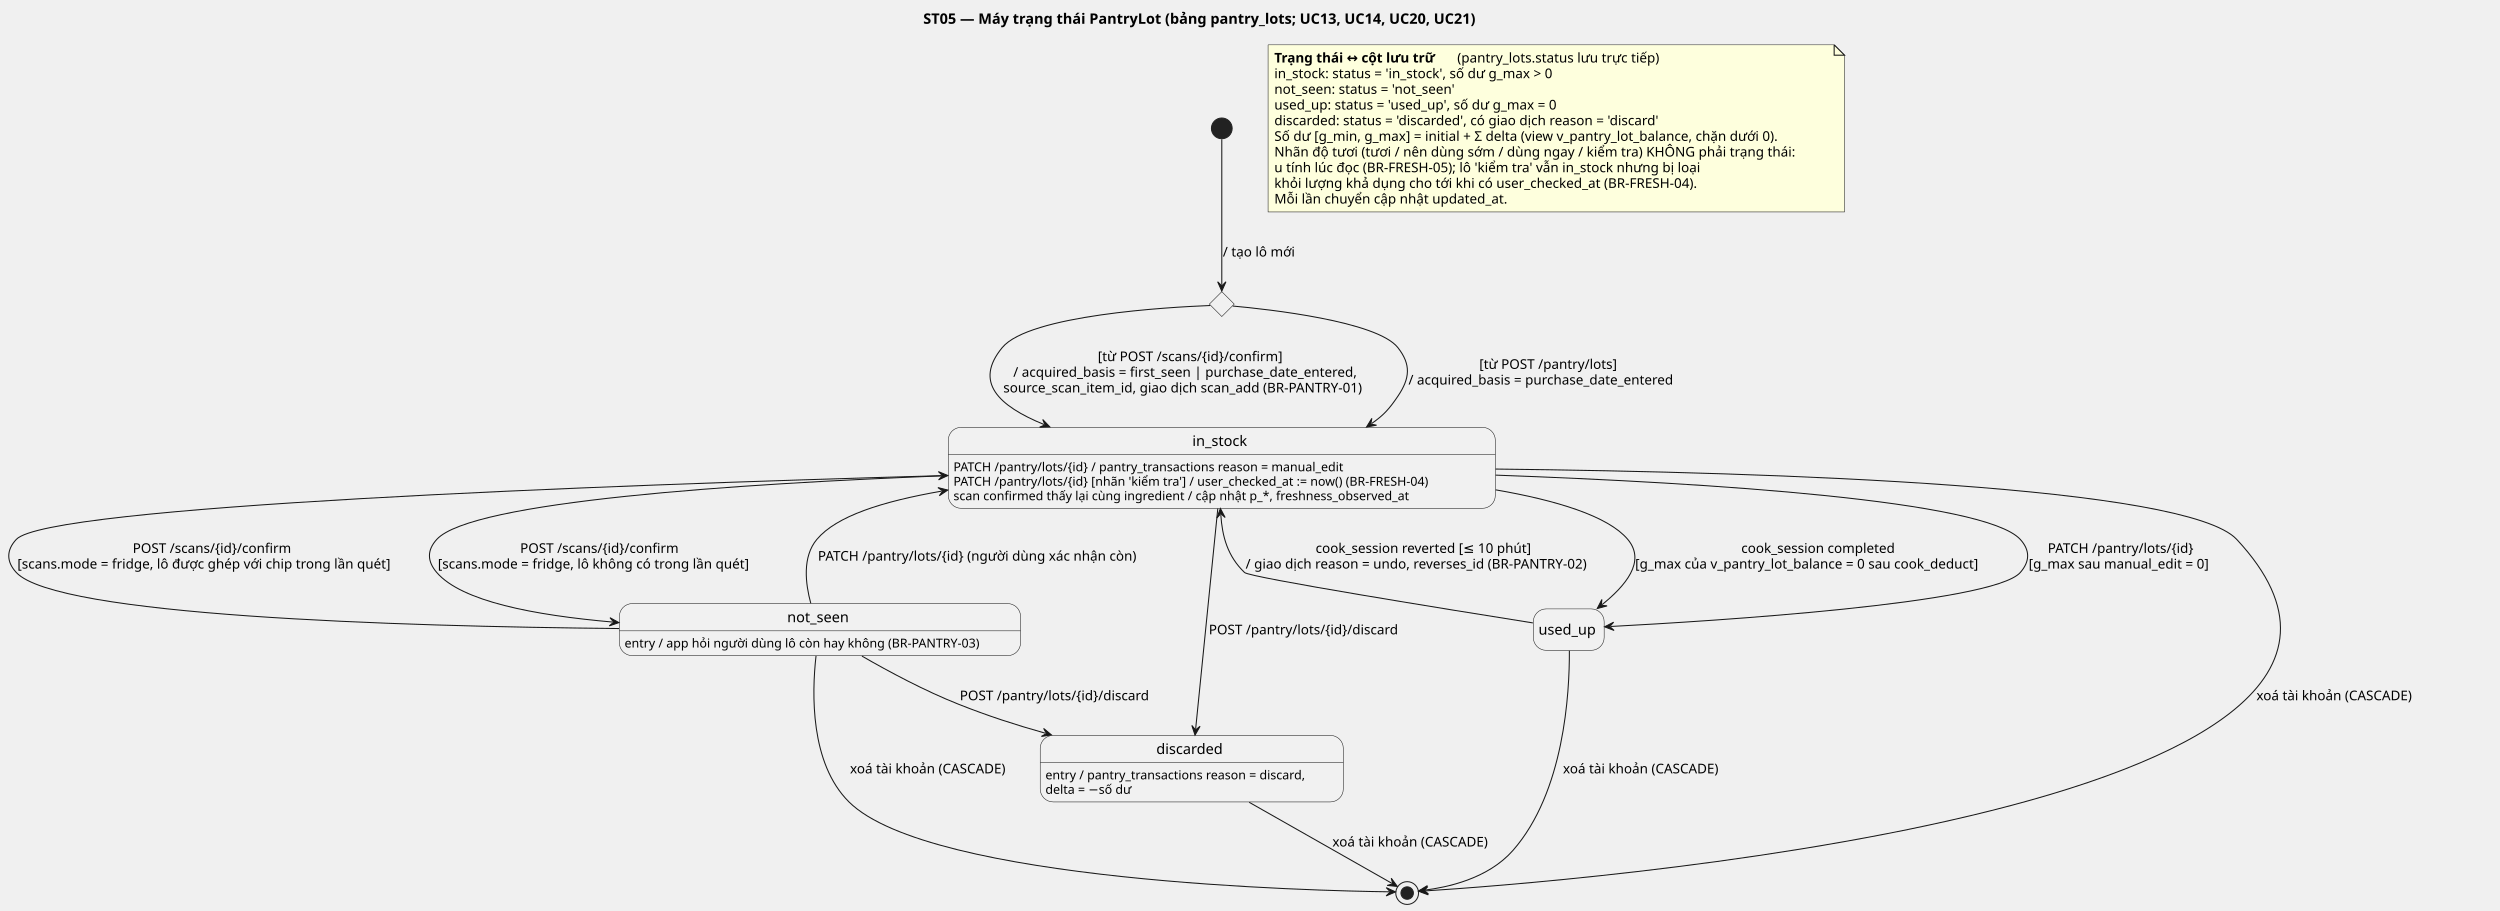
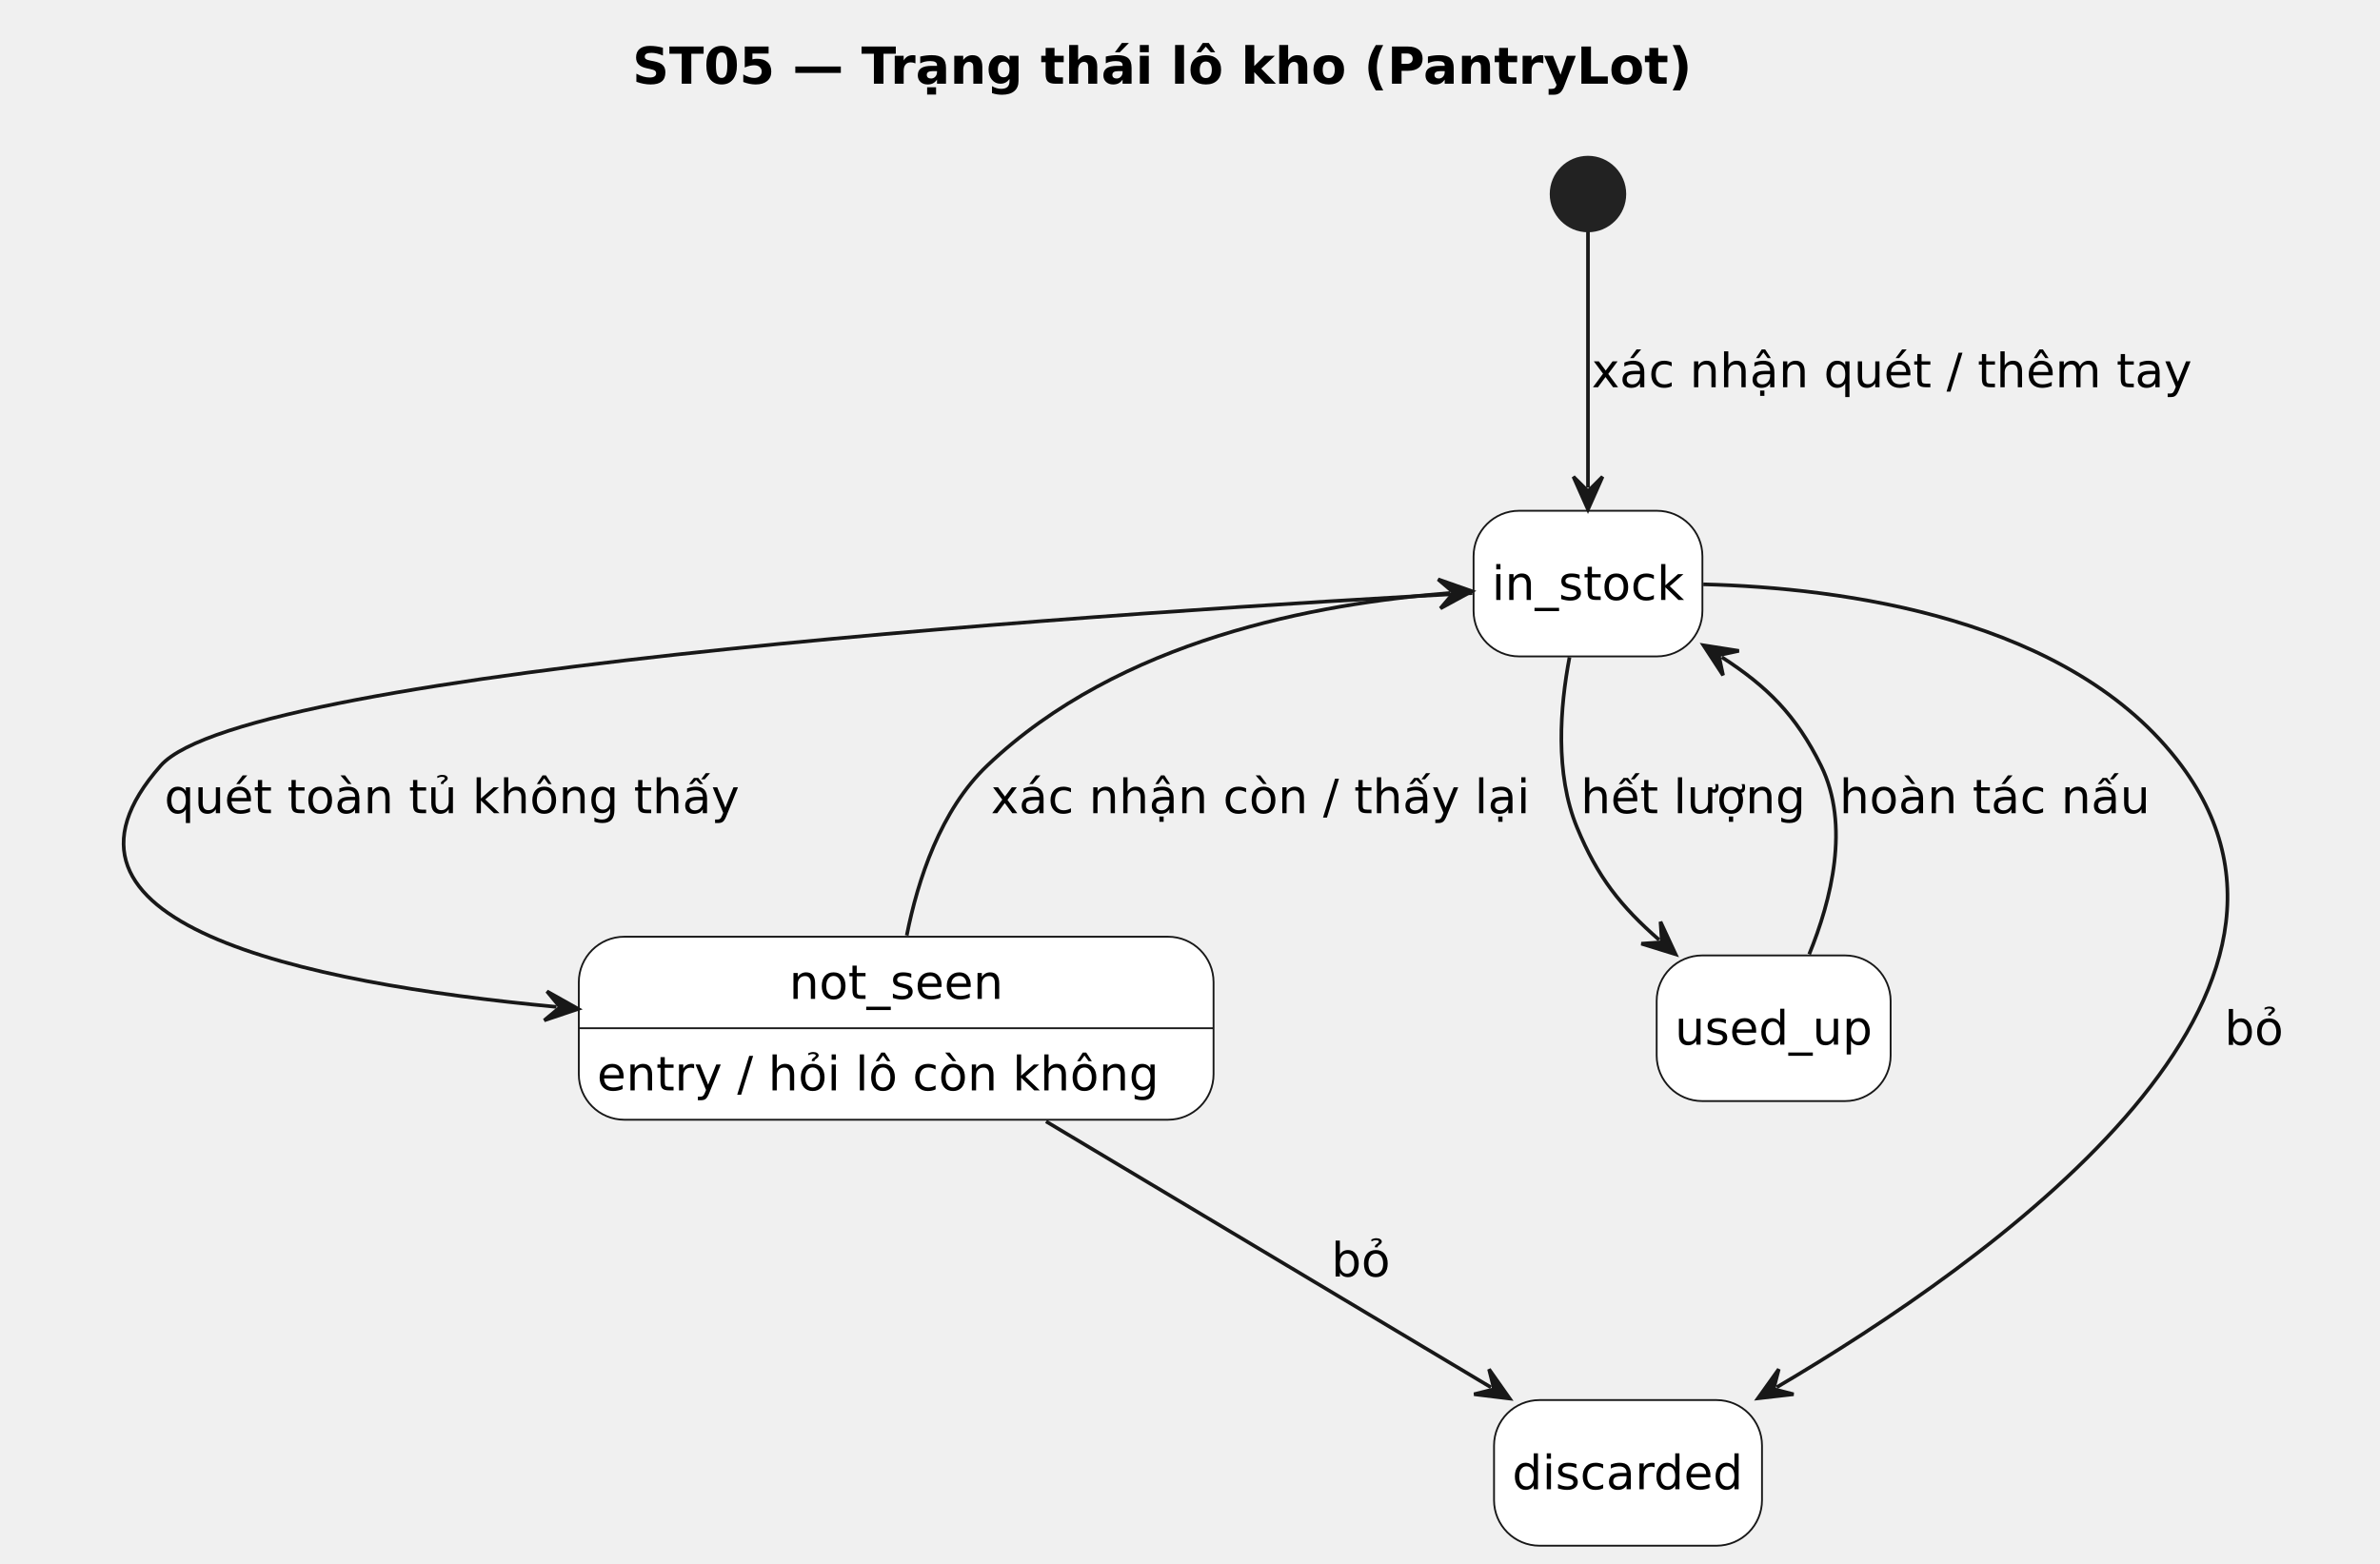
- <svg xmlns="http://www.w3.org/2000/svg" contentStyleType="text/css" height="879px" preserveAspectRatio="none" style="width:2414px;height:879px;background:#FFFFFF;" version="1.1" viewBox="0 0 2414 879" width="2414px" zoomAndPan="magnify">
+ <svg xmlns="http://www.w3.org/2000/svg" contentStyleType="text/css" height="492.708px" preserveAspectRatio="none" style="width:749px;height:492px;background:#FFFFFF;" version="1.1" viewBox="0 0 749 492" width="749.375px" zoomAndPan="magnify">
  <defs />
  <g>
-     <text fill="#000000" font-family="sans-serif" font-size="14" font-weight="bold" lengthAdjust="spacing" textLength="617.709" x="891.476" y="22.995">ST05 — Máy trạng thái PantryLot (bảng pantry_lots; UC13, UC14, UC20, UC21)</text>
-     <g id="in_stock">
-       <rect fill="#F1F1F1" height="78.203" rx="12.5" ry="12.5" style="stroke:#181818;stroke-width:0.5;" width="528.242" x="915.64" y="412.627" />
-       <line style="stroke:#181818;stroke-width:0.5;" x1="915.64" x2="1443.882" y1="438.924" y2="438.924" />
-       <text fill="#000000" font-family="sans-serif" font-size="14" lengthAdjust="spacing" textLength="56.916" x="1151.303" y="430.622">in_stock</text>
-       <text fill="#000000" font-family="sans-serif" font-size="12" lengthAdjust="spacing" textLength="410.666" x="920.64" y="455.062">PATCH /pantry/lots/{id} / pantry_transactions reason = manual_edit</text>
-       <text fill="#000000" font-family="sans-serif" font-size="12" lengthAdjust="spacing" textLength="508.242" x="920.64" y="469.031">PATCH /pantry/lots/{id} [nhãn 'kiểm tra'] / user_checked_at := now() (BR-FRESH-04)</text>
-       <text fill="#000000" font-family="sans-serif" font-size="12" lengthAdjust="spacing" textLength="472.301" x="920.64" y="483">scan confirmed thấy lại cùng ingredient / cập nhật p_*, freshness_observed_at</text>
+     <text fill="#000000" font-family="DejaVu Sans" font-size="16.042" font-weight="bold" lengthAdjust="spacing" textLength="335.606" x="199.024" y="26.349">ST05 — Trạng thái lô kho (PantryLot)</text>
+     <rect fill="#FFFFFF" height="45.833" rx="14.323" ry="14.323" style="stroke:#181818;stroke-width:0.573;" width="72.016" x="463.742" y="160.757" />
+     <text fill="#000000" font-family="DejaVu Sans" font-size="14.896" lengthAdjust="spacing" textLength="60.558" x="469.471" y="188.83">in_stock</text>
+     <g id="not_seen">
+       <rect fill="#FFFFFF" height="57.596" rx="14.323" ry="14.323" style="stroke:#181818;stroke-width:0.573;" width="199.761" x="182.153" y="294.819" />
+       <line style="stroke:#181818;stroke-width:0.573;" x1="182.153" x2="381.914" y1="323.617" y2="323.617" />
+       <text fill="#000000" font-family="DejaVu Sans" font-size="14.896" lengthAdjust="spacing" textLength="67.373" x="248.347" y="314.375">not_seen</text>
+       <text fill="#000000" font-family="DejaVu Sans" font-size="14.896" lengthAdjust="spacing" textLength="176.844" x="187.882" y="343.173">entry / hỏi lô còn không</text>
    </g>
-     <g id="not_seen">
-       <rect fill="#F1F1F1" height="50.266" rx="12.5" ry="12.5" style="stroke:#181818;stroke-width:0.5;" width="387.418" x="598.05" y="582.827" />
-       <line style="stroke:#181818;stroke-width:0.5;" x1="598.05" x2="985.468" y1="609.124" y2="609.124" />
-       <text fill="#000000" font-family="sans-serif" font-size="14" lengthAdjust="spacing" textLength="63.321" x="760.098" y="600.822">not_seen</text>
-       <text fill="#000000" font-family="sans-serif" font-size="12" lengthAdjust="spacing" textLength="367.418" x="603.05" y="625.262">entry / app hỏi người dùng lô còn hay không (BR-PANTRY-03)</text>
-     </g>
-     <rect fill="#F1F1F1" height="40" rx="12.5" ry="12.5" style="stroke:#181818;stroke-width:0.5;" width="68.427" x="1480.55" y="587.957" />
-     <text fill="#000000" font-family="sans-serif" font-size="14" lengthAdjust="spacing" textLength="58.427" x="1485.55" y="612.804">used_up</text>
-     <g id="discarded">
-       <rect fill="#F1F1F1" height="64.234" rx="12.5" ry="12.5" style="stroke:#181818;stroke-width:0.5;" width="292.643" x="1004.44" y="710.097" />
-       <line style="stroke:#181818;stroke-width:0.5;" x1="1004.44" x2="1297.083" y1="736.394" y2="736.394" />
-       <text fill="#000000" font-family="sans-serif" font-size="14" lengthAdjust="spacing" textLength="68.489" x="1116.517" y="728.092">discarded</text>
-       <text fill="#000000" font-family="sans-serif" font-size="12" lengthAdjust="spacing" textLength="272.643" x="1009.44" y="752.532">entry / pantry_transactions reason = discard,</text>
-       <text fill="#000000" font-family="sans-serif" font-size="12" lengthAdjust="spacing" textLength="90.762" x="1009.44" y="766.501">delta = −số dư</text>
-     </g>
-     <g id="elem_cSrc">
-       <polygon fill="#F1F1F1" points="1179.76,281.627,1191.76,293.627,1179.76,305.627,1167.76,293.627,1179.76,281.627" style="stroke:#181818;stroke-width:0.5;" />
-     </g>
-     <g id="elem_Nmap">
-       <path d="M1224.46,43.297 L1224.46,204.625 L1781.062,204.625 L1781.062,53.297 L1771.062,43.297 L1224.46,43.297 " fill="#FEFFDD" style="stroke:#181818;stroke-width:0.5;" />
-       <path d="M1771.062,43.297 L1771.062,53.297 L1781.062,53.297 L1771.062,43.297 " fill="#FEFFDD" style="stroke:#181818;stroke-width:1;" />
-       <text fill="#000000" font-family="sans-serif" font-size="13" font-weight="bold" lengthAdjust="spacing" textLength="172.529" x="1230.46" y="60.364">Trạng thái ↔ cột lưu trữ</text>
-       <text fill="#000000" font-family="sans-serif" font-size="13" lengthAdjust="spacing" textLength="210.025" x="1407.122" y="60.364">(pantry_lots.status lưu trực tiếp)</text>
-       <text fill="#000000" font-family="sans-serif" font-size="13" lengthAdjust="spacing" textLength="298.714" x="1230.46" y="75.497">in_stock: status = 'in_stock', số dư g_max &gt; 0</text>
-       <text fill="#000000" font-family="sans-serif" font-size="13" lengthAdjust="spacing" textLength="192.359" x="1230.46" y="90.629">not_seen: status = 'not_seen'</text>
-       <text fill="#000000" font-family="sans-serif" font-size="13" lengthAdjust="spacing" textLength="301.52" x="1230.46" y="105.762">used_up: status = 'used_up', số dư g_max = 0</text>
-       <text fill="#000000" font-family="sans-serif" font-size="13" lengthAdjust="spacing" textLength="410.681" x="1230.46" y="120.895">discarded: status = 'discarded', có giao dịch reason = 'discard'</text>
-       <text fill="#000000" font-family="sans-serif" font-size="13" lengthAdjust="spacing" textLength="535.602" x="1230.46" y="136.028">Số dư [g_min, g_max] = initial + Σ delta (view v_pantry_lot_balance, chặn dưới 0).</text>
-       <text fill="#000000" font-family="sans-serif" font-size="13" lengthAdjust="spacing" textLength="534.498" x="1230.46" y="151.161">Nhãn độ tươi (tươi / nên dùng sớm / dùng ngay / kiểm tra) KHÔNG phải trạng thái:</text>
-       <text fill="#000000" font-family="sans-serif" font-size="13" lengthAdjust="spacing" textLength="448.405" x="1230.46" y="166.293">u tính lúc đọc (BR-FRESH-05); lô 'kiểm tra' vẫn in_stock nhưng bị loại</text>
-       <text fill="#000000" font-family="sans-serif" font-size="13" lengthAdjust="spacing" textLength="441.651" x="1230.46" y="181.426">khỏi lượng khả dụng cho tới khi có user_checked_at (BR-FRESH-04).</text>
-       <text fill="#000000" font-family="sans-serif" font-size="13" lengthAdjust="spacing" textLength="241.477" x="1230.46" y="196.559">Mỗi lần chuyển cập nhật updated_at.</text>
-     </g>
-     <ellipse cx="1179.76" cy="123.957" fill="#222222" rx="10" ry="10" style="stroke:#222222;stroke-width:1;" />
-     <ellipse cx="1358.76" cy="862.327" fill="none" rx="11" ry="11" style="stroke:#222222;stroke-width:1;" />
-     <ellipse cx="1358.76" cy="862.327" fill="#222222" rx="6" ry="6" style="stroke:#222222;stroke-width:1;" />
-     <g id="link_*start*_cSrc">
-       <path d="M1179.76,134.457 C1179.76,163.277 1179.76,243.677 1179.76,275.067 " fill="none" id="*start*-to-cSrc" style="stroke:#181818;stroke-width:1;" />
-       <polygon fill="#181818" points="1179.76,281.067,1183.76,272.067,1179.76,276.067,1175.76,272.067,1179.76,281.067" style="stroke:#181818;stroke-width:1;" />
-       <text fill="#000000" font-family="sans-serif" font-size="13" lengthAdjust="spacing" textLength="73.588" x="1180.76" y="247.694">/ tạo lô mới</text>
-     </g>
-     <g id="link_cSrc_in_stock">
-       <path d="M1168.58,294.997 C1128.59,296.567 993.71,304.177 967.76,335.627 C940.31,368.897 963.706,391.756 1008.126,409.916 " fill="none" id="cSrc-to-in_stock" style="stroke:#181818;stroke-width:1;" />
-       <polygon fill="#181818" points="1013.68,412.187,1006.863,405.079,1009.052,410.295,1003.836,412.484,1013.68,412.187" style="stroke:#181818;stroke-width:1;" />
-       <text fill="#000000" font-family="sans-serif" font-size="13" lengthAdjust="spacing" textLength="193.991" x="1060.014" y="348.694">[từ POST /scans/{id}/confirm]</text>
-       <text fill="#000000" font-family="sans-serif" font-size="13" lengthAdjust="spacing" textLength="357.246" x="978.386" y="363.827">/ acquired_basis = first_seen | purchase_date_entered,</text>
-       <text fill="#000000" font-family="sans-serif" font-size="13" lengthAdjust="spacing" textLength="376.498" x="968.76" y="378.959">source_scan_item_id, giao dịch scan_add (BR-PANTRY-01)</text>
-     </g>
-     <g id="link_cSrc_in_stock">
-       <path d="M1190.36,295.507 C1224.37,298.597 1329.66,310.107 1349.76,335.627 C1362.68,352.037 1361.47,365.327 1349.76,382.627 C1341.74,394.477 1336.236,400.86 1324.456,408.95 " fill="none" id="cSrc-to-in_stock-1" style="stroke:#181818;stroke-width:1;" />
-       <polygon fill="#181818" points="1319.51,412.347,1329.193,410.549,1323.632,409.516,1324.665,403.954,1319.51,412.347" style="stroke:#181818;stroke-width:1;" />
-       <text fill="#000000" font-family="sans-serif" font-size="13" lengthAdjust="spacing" textLength="140.797" x="1428.38" y="356.194">[từ POST /pantry/lots]</text>
-       <text fill="#000000" font-family="sans-serif" font-size="13" lengthAdjust="spacing" textLength="277.558" x="1360" y="371.327">/ acquired_basis = purchase_date_entered</text>
+     <rect fill="#FFFFFF" height="45.833" rx="14.323" ry="14.323" style="stroke:#181818;stroke-width:0.573;" width="73.624" x="521.366" y="300.709" />
+     <text fill="#000000" font-family="DejaVu Sans" font-size="14.896" lengthAdjust="spacing" textLength="62.165" x="527.095" y="328.782">used_up</text>
+     <rect fill="#FFFFFF" height="45.833" rx="14.323" ry="14.323" style="stroke:#181818;stroke-width:0.573;" width="84.33" x="470.181" y="440.649" />
+     <text fill="#000000" font-family="DejaVu Sans" font-size="14.896" lengthAdjust="spacing" textLength="72.872" x="475.91" y="468.723">discarded</text>
+     <ellipse cx="499.744" cy="61.069" fill="#222222" rx="11.458" ry="11.458" style="stroke:#222222;stroke-width:1.146;" />
+     <g id="link_*start*_in_stock">
+       <path d="M499.744,72.894 C499.744,92.454 499.744,127.505 499.744,153.469 " fill="none" id="*start*-to-in_stock" style="stroke:#181818;stroke-width:1.146;" />
+       <polygon fill="#181818" points="499.744,160.344,504.327,150.032,499.744,154.615,495.16,150.032,499.744,160.344" style="stroke:#181818;stroke-width:1.146;" />
+       <text fill="#000000" font-family="DejaVu Sans" font-size="14.896" lengthAdjust="spacing" textLength="188.918" x="500.89" y="121.875">xác nhận quét / thêm tay</text>
    </g>
    <g id="link_in_stock_not_seen">
-       <path d="M915.22,459.257 C710.11,467.137 455.22,484.227 421.76,520.827 C412.16,531.327 412.46,542.067 421.76,552.827 C445.83,580.667 515.173,593.941 591.623,600.671 " fill="none" id="in_stock-to-not_seen" style="stroke:#181818;stroke-width:1;" />
-       <polygon fill="#181818" points="597.6,601.197,588.985,596.423,592.619,600.758,588.284,604.392,597.6,601.197" style="stroke:#181818;stroke-width:1;" />
-       <text fill="#000000" font-family="sans-serif" font-size="13" lengthAdjust="spacing" textLength="166.378" x="502.236" y="533.894">POST /scans/{id}/confirm</text>
-       <text fill="#000000" font-family="sans-serif" font-size="13" lengthAdjust="spacing" textLength="325.33" x="422.76" y="549.027">[scans.mode = fridge, lô không có trong lần quét]</text>
+       <path d="M463.363,186.653 C361.281,192.164 77.814,210.108 50.577,240.965 C6.875,290.477 94.103,309.265 175.125,316.897 " fill="none" id="in_stock-to-not_seen" style="stroke:#181818;stroke-width:1.146;" />
+       <polygon fill="#181818" points="181.97,317.541,172.132,312.011,176.266,317.004,171.273,321.137,181.97,317.541" style="stroke:#181818;stroke-width:1.146;" />
+       <text fill="#000000" font-family="DejaVu Sans" font-size="14.896" lengthAdjust="spacing" textLength="180.947" x="51.723" y="255.938">quét toàn tủ không thấy</text>
    </g>
    <g id="link_not_seen_in_stock">
-       <path d="M782.89,582.567 C777.7,563.567 774.6,537.657 788.76,520.827 C807.66,498.347 851.429,484.318 909.279,474.228 " fill="none" id="not_seen-to-in_stock" style="stroke:#181818;stroke-width:1;" />
-       <polygon fill="#181818" points="915.19,473.197,905.637,470.803,910.264,474.056,907.011,478.684,915.19,473.197" style="stroke:#181818;stroke-width:1;" />
-       <text fill="#000000" font-family="sans-serif" font-size="13" lengthAdjust="spacing" textLength="334.147" x="789.76" y="541.394">PATCH /pantry/lots/{id} (người dùng xác nhận còn)</text>
-     </g>
-     <g id="link_not_seen_in_stock">
-       <path d="M597.77,606.917 C380.88,604.797 54.71,594.587 15.76,552.827 C6.06,542.427 6,531.177 15.76,520.827 C46.21,488.547 575.212,468.706 909.182,459.296 " fill="none" id="not_seen-to-in_stock-1" style="stroke:#181818;stroke-width:1;" />
-       <polygon fill="#181818" points="915.18,459.127,906.071,455.382,910.182,459.268,906.296,463.379,915.18,459.127" style="stroke:#181818;stroke-width:1;" />
-       <text fill="#000000" font-family="sans-serif" font-size="13" lengthAdjust="spacing" textLength="166.378" x="128.133" y="533.894">POST /scans/{id}/confirm</text>
-       <text fill="#000000" font-family="sans-serif" font-size="13" lengthAdjust="spacing" textLength="389.124" x="16.76" y="549.027">[scans.mode = fridge, lô được ghép với chip trong lần quét]</text>
+       <path d="M285.358,294.418 C288.853,276.83 296.015,254.933 310.681,240.965 C352.47,201.193 414.298,189.997 456.373,186.628 " fill="none" id="not_seen-to-in_stock" style="stroke:#181818;stroke-width:1.146;" />
+       <polygon fill="#181818" points="463.226,186.08,452.581,182.334,457.515,186.537,453.312,191.471,463.226,186.08" style="stroke:#181818;stroke-width:1.146;" />
+       <text fill="#000000" font-family="DejaVu Sans" font-size="14.896" lengthAdjust="spacing" textLength="169.651" x="311.827" y="255.938">xác nhận còn / thấy lại</text>
    </g>
    <g id="link_not_seen_discarded">
-       <path d="M832.28,633.517 C858.29,648.517 893.19,667.207 925.76,680.097 C954.18,691.337 979.634,699.632 1009.534,708.042 " fill="none" id="not_seen-to-discarded" style="stroke:#181818;stroke-width:1;" />
-       <polygon fill="#181818" points="1015.31,709.667,1007.729,703.379,1010.497,708.313,1005.563,711.081,1015.31,709.667" style="stroke:#181818;stroke-width:1;" />
-       <text fill="#000000" font-family="sans-serif" font-size="13" lengthAdjust="spacing" textLength="197.698" x="926.76" y="676.164">POST /pantry/lots/{id}/discard</text>
+       <path d="M329.198,352.959 C372.361,378.752 429.493,412.899 469.207,436.641 " fill="none" id="not_seen-to-discarded" style="stroke:#181818;stroke-width:1.146;" />
+       <polygon fill="#181818" points="475.108,440.168,468.609,430.943,470.191,437.229,463.905,438.811,475.108,440.168" style="stroke:#181818;stroke-width:1.146;" />
+       <text fill="#000000" font-family="DejaVu Sans" font-size="14.896" lengthAdjust="spacing" textLength="18.569" x="418.962" y="401.768">bỏ</text>
    </g>
    <g id="link_in_stock_discarded">
-       <path d="M1175.91,491.037 C1170.12,548.667 1159.87,650.597 1154.52,703.857 " fill="none" id="in_stock-to-discarded" style="stroke:#181818;stroke-width:1;" />
-       <polygon fill="#181818" points="1153.92,709.827,1158.8,701.272,1154.42,704.852,1150.84,700.472,1153.92,709.827" style="stroke:#181818;stroke-width:1;" />
-       <text fill="#000000" font-family="sans-serif" font-size="13" lengthAdjust="spacing" textLength="197.698" x="1167.23" y="612.524">POST /pantry/lots/{id}/discard</text>
+       <path d="M536.032,183.903 C579.815,185.014 651.865,194.376 686.515,240.965 C741.675,315.158 626.381,397.01 559.155,436.61 " fill="none" id="in_stock-to-discarded" style="stroke:#181818;stroke-width:1.146;" />
+       <polygon fill="#181818" points="553.231,440.099,564.443,438.815,558.168,437.192,559.79,430.916,553.231,440.099" style="stroke:#181818;stroke-width:1.146;" />
+       <text fill="#000000" font-family="DejaVu Sans" font-size="14.896" lengthAdjust="spacing" textLength="18.569" x="700.047" y="328.858">bỏ</text>
    </g>
    <g id="link_in_stock_used_up">
-       <path d="M1444.24,472.997 C1502.57,483.087 1552.72,498.197 1571.76,520.827 C1589.77,542.237 1569.328,565.767 1546.968,583.827 " fill="none" id="in_stock-to-used_up" style="stroke:#181818;stroke-width:1;" />
-       <polygon fill="#181818" points="1542.3,587.597,1551.815,585.054,1546.19,584.455,1546.788,578.83,1542.3,587.597" style="stroke:#181818;stroke-width:1;" />
-       <text fill="#000000" font-family="sans-serif" font-size="13" lengthAdjust="spacing" textLength="158.31" x="1681.348" y="533.894">cook_session completed</text>
-       <text fill="#000000" font-family="sans-serif" font-size="13" lengthAdjust="spacing" textLength="363.207" x="1578.9" y="549.027">[g_max của v_pantry_lot_balance = 0 sau cook_deduct]</text>
-     </g>
-     <g id="link_in_stock_used_up">
-       <path d="M1444.15,458.777 C1653.55,466.387 1916.45,483.347 1950.76,520.827 C1960.36,531.317 1960.18,542.167 1950.76,552.827 C1924.25,582.837 1653.832,599.72 1555.362,604.93 " fill="none" id="in_stock-to-used_up-1" style="stroke:#181818;stroke-width:1;" />
-       <polygon fill="#181818" points="1549.37,605.247,1558.569,608.766,1554.363,604.983,1558.146,600.777,1549.37,605.247" style="stroke:#181818;stroke-width:1;" />
-       <text fill="#000000" font-family="sans-serif" font-size="13" lengthAdjust="spacing" textLength="155.232" x="1977.292" y="533.894">PATCH /pantry/lots/{id}</text>
-       <text fill="#000000" font-family="sans-serif" font-size="13" lengthAdjust="spacing" textLength="192.036" x="1958.89" y="549.027">[g_max sau manual_edit = 0]</text>
+       <path d="M493.934,206.865 C490.967,222.426 489.271,243.44 496.306,260.444 C502.757,276.051 510.07,285.265 522.147,295.818 " fill="none" id="in_stock-to-used_up" style="stroke:#181818;stroke-width:1.146;" />
+       <polygon fill="#181818" points="527.324,300.342,522.574,290.105,523.01,296.572,516.543,297.008,527.324,300.342" style="stroke:#181818;stroke-width:1.146;" />
+       <text fill="#000000" font-family="DejaVu Sans" font-size="14.896" lengthAdjust="spacing" textLength="70.77" x="497.452" y="255.938">hết lượng</text>
    </g>
    <g id="link_used_up_in_stock">
-       <path d="M1480.13,601.487 C1399.72,588.717 1206.81,557.647 1201.76,552.827 C1185.3,537.087 1180.195,518.054 1178.805,496.964 " fill="none" id="used_up-to-in_stock" style="stroke:#181818;stroke-width:1;" />
-       <polygon fill="#181818" points="1178.41,490.977,1175.011,500.221,1178.739,495.966,1182.993,499.694,1178.41,490.977" style="stroke:#181818;stroke-width:1;" />
-       <text fill="#000000" font-family="sans-serif" font-size="13" lengthAdjust="spacing" textLength="224.866" x="1270.328" y="533.894">cook_session reverted [≤ 10 phút]</text>
-       <text fill="#000000" font-family="sans-serif" font-size="13" lengthAdjust="spacing" textLength="360.001" x="1202.76" y="549.027">/ giao dịch reason = undo, reverses_id (BR-PANTRY-02)</text>
-     </g>
-     <g id="link_in_stock_*end*">
-       <path d="M1444.09,452.917 C1717.64,455.937 2111.72,469.327 2159.76,520.827 C2407.66,786.557 1488.828,853.138 1375.928,860.278 " fill="none" id="in_stock-to-*end*" style="stroke:#181818;stroke-width:1;" />
-       <polygon fill="#181818" points="1369.94,860.657,1379.175,864.081,1374.93,860.341,1378.67,856.097,1369.94,860.657" style="stroke:#181818;stroke-width:1;" />
-       <text fill="#000000" font-family="sans-serif" font-size="13" lengthAdjust="spacing" textLength="165.172" x="2178.79" y="676.164">xoá tài khoản (CASCADE)</text>
-     </g>
-     <g id="link_not_seen_*end*">
-       <path d="M787.96,633.367 C783.85,669.537 782.25,737.097 819.76,774.327 C897.81,851.777 1271.071,860.218 1341.491,861.139 " fill="none" id="not_seen-to-*end*" style="stroke:#181818;stroke-width:1;" />
-       <polygon fill="#181818" points="1347.49,861.217,1338.543,857.1,1342.49,861.152,1338.438,865.099,1347.49,861.217" style="stroke:#181818;stroke-width:1;" />
-       <text fill="#000000" font-family="sans-serif" font-size="13" lengthAdjust="spacing" textLength="165.172" x="820.76" y="746.774">xoá tài khoản (CASCADE)</text>
-     </g>
-     <g id="link_used_up_*end*">
-       <path d="M1515.38,628.337 C1515.62,669.177 1510.47,764.987 1460.76,821.327 C1436.47,848.857 1396.783,856.855 1375.793,859.505 " fill="none" id="used_up-to-*end*" style="stroke:#181818;stroke-width:1;" />
-       <polygon fill="#181818" points="1369.84,860.257,1379.27,863.098,1374.801,859.631,1378.268,855.161,1369.84,860.257" style="stroke:#181818;stroke-width:1;" />
-       <text fill="#000000" font-family="sans-serif" font-size="13" lengthAdjust="spacing" textLength="165.172" x="1509.2" y="746.774">xoá tài khoản (CASCADE)</text>
-     </g>
-     <g id="link_discarded_*end*">
-       <path d="M1206.23,774.707 C1255.81,802.867 1319.142,838.835 1344.032,852.965 " fill="none" id="discarded-to-*end*" style="stroke:#181818;stroke-width:1;" />
-       <polygon fill="#181818" points="1349.25,855.927,1343.398,848.005,1344.902,853.458,1339.448,854.962,1349.25,855.927" style="stroke:#181818;stroke-width:1;" />
-       <text fill="#000000" font-family="sans-serif" font-size="13" lengthAdjust="spacing" textLength="165.172" x="1286.54" y="817.394">xoá tài khoản (CASCADE)</text>
+       <path d="M569.365,300.342 C576.308,283.338 582.312,259.677 573.077,240.965 C565.194,225.015 556.139,216.065 541.862,206.829 " fill="none" id="used_up-to-in_stock" style="stroke:#181818;stroke-width:1.146;" />
+       <polygon fill="#181818" points="536.09,203.095,542.259,212.545,540.9,206.207,547.238,204.848,536.09,203.095" style="stroke:#181818;stroke-width:1.146;" />
+       <text fill="#000000" font-family="DejaVu Sans" font-size="14.896" lengthAdjust="spacing" textLength="97.761" x="578.875" y="255.938">hoàn tác nấu</text>
    </g>
  </g>
</svg>
